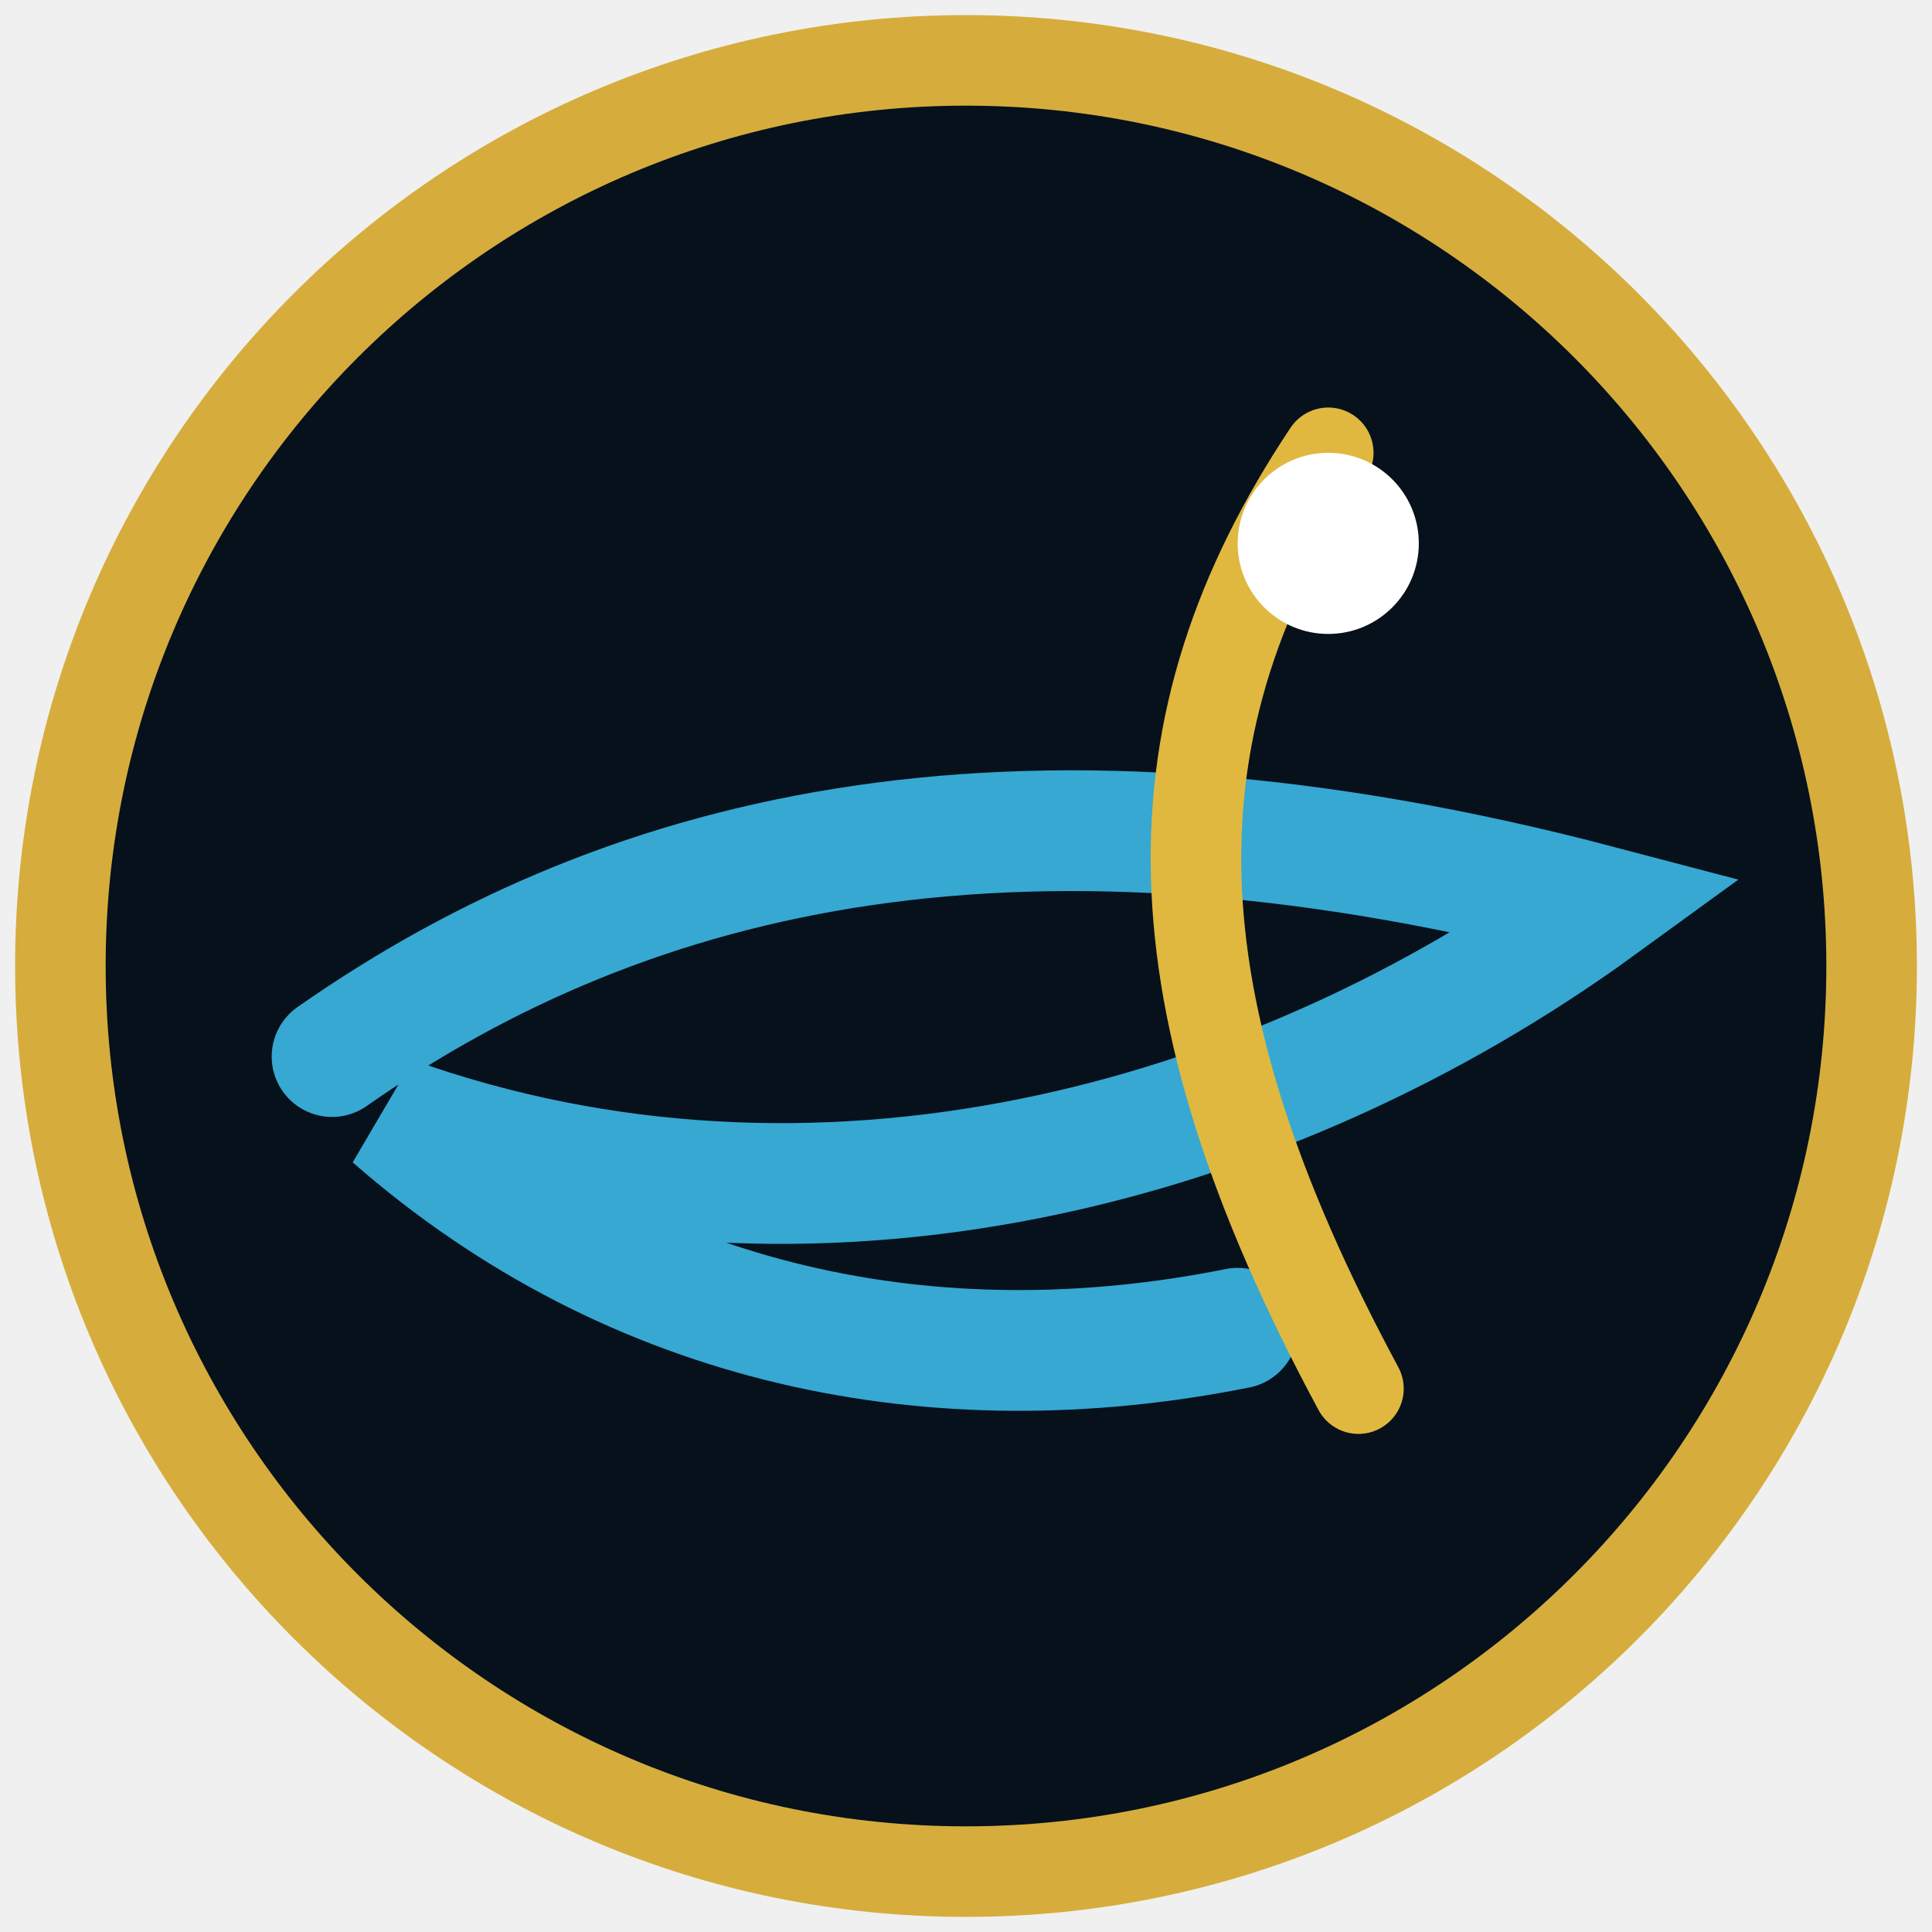
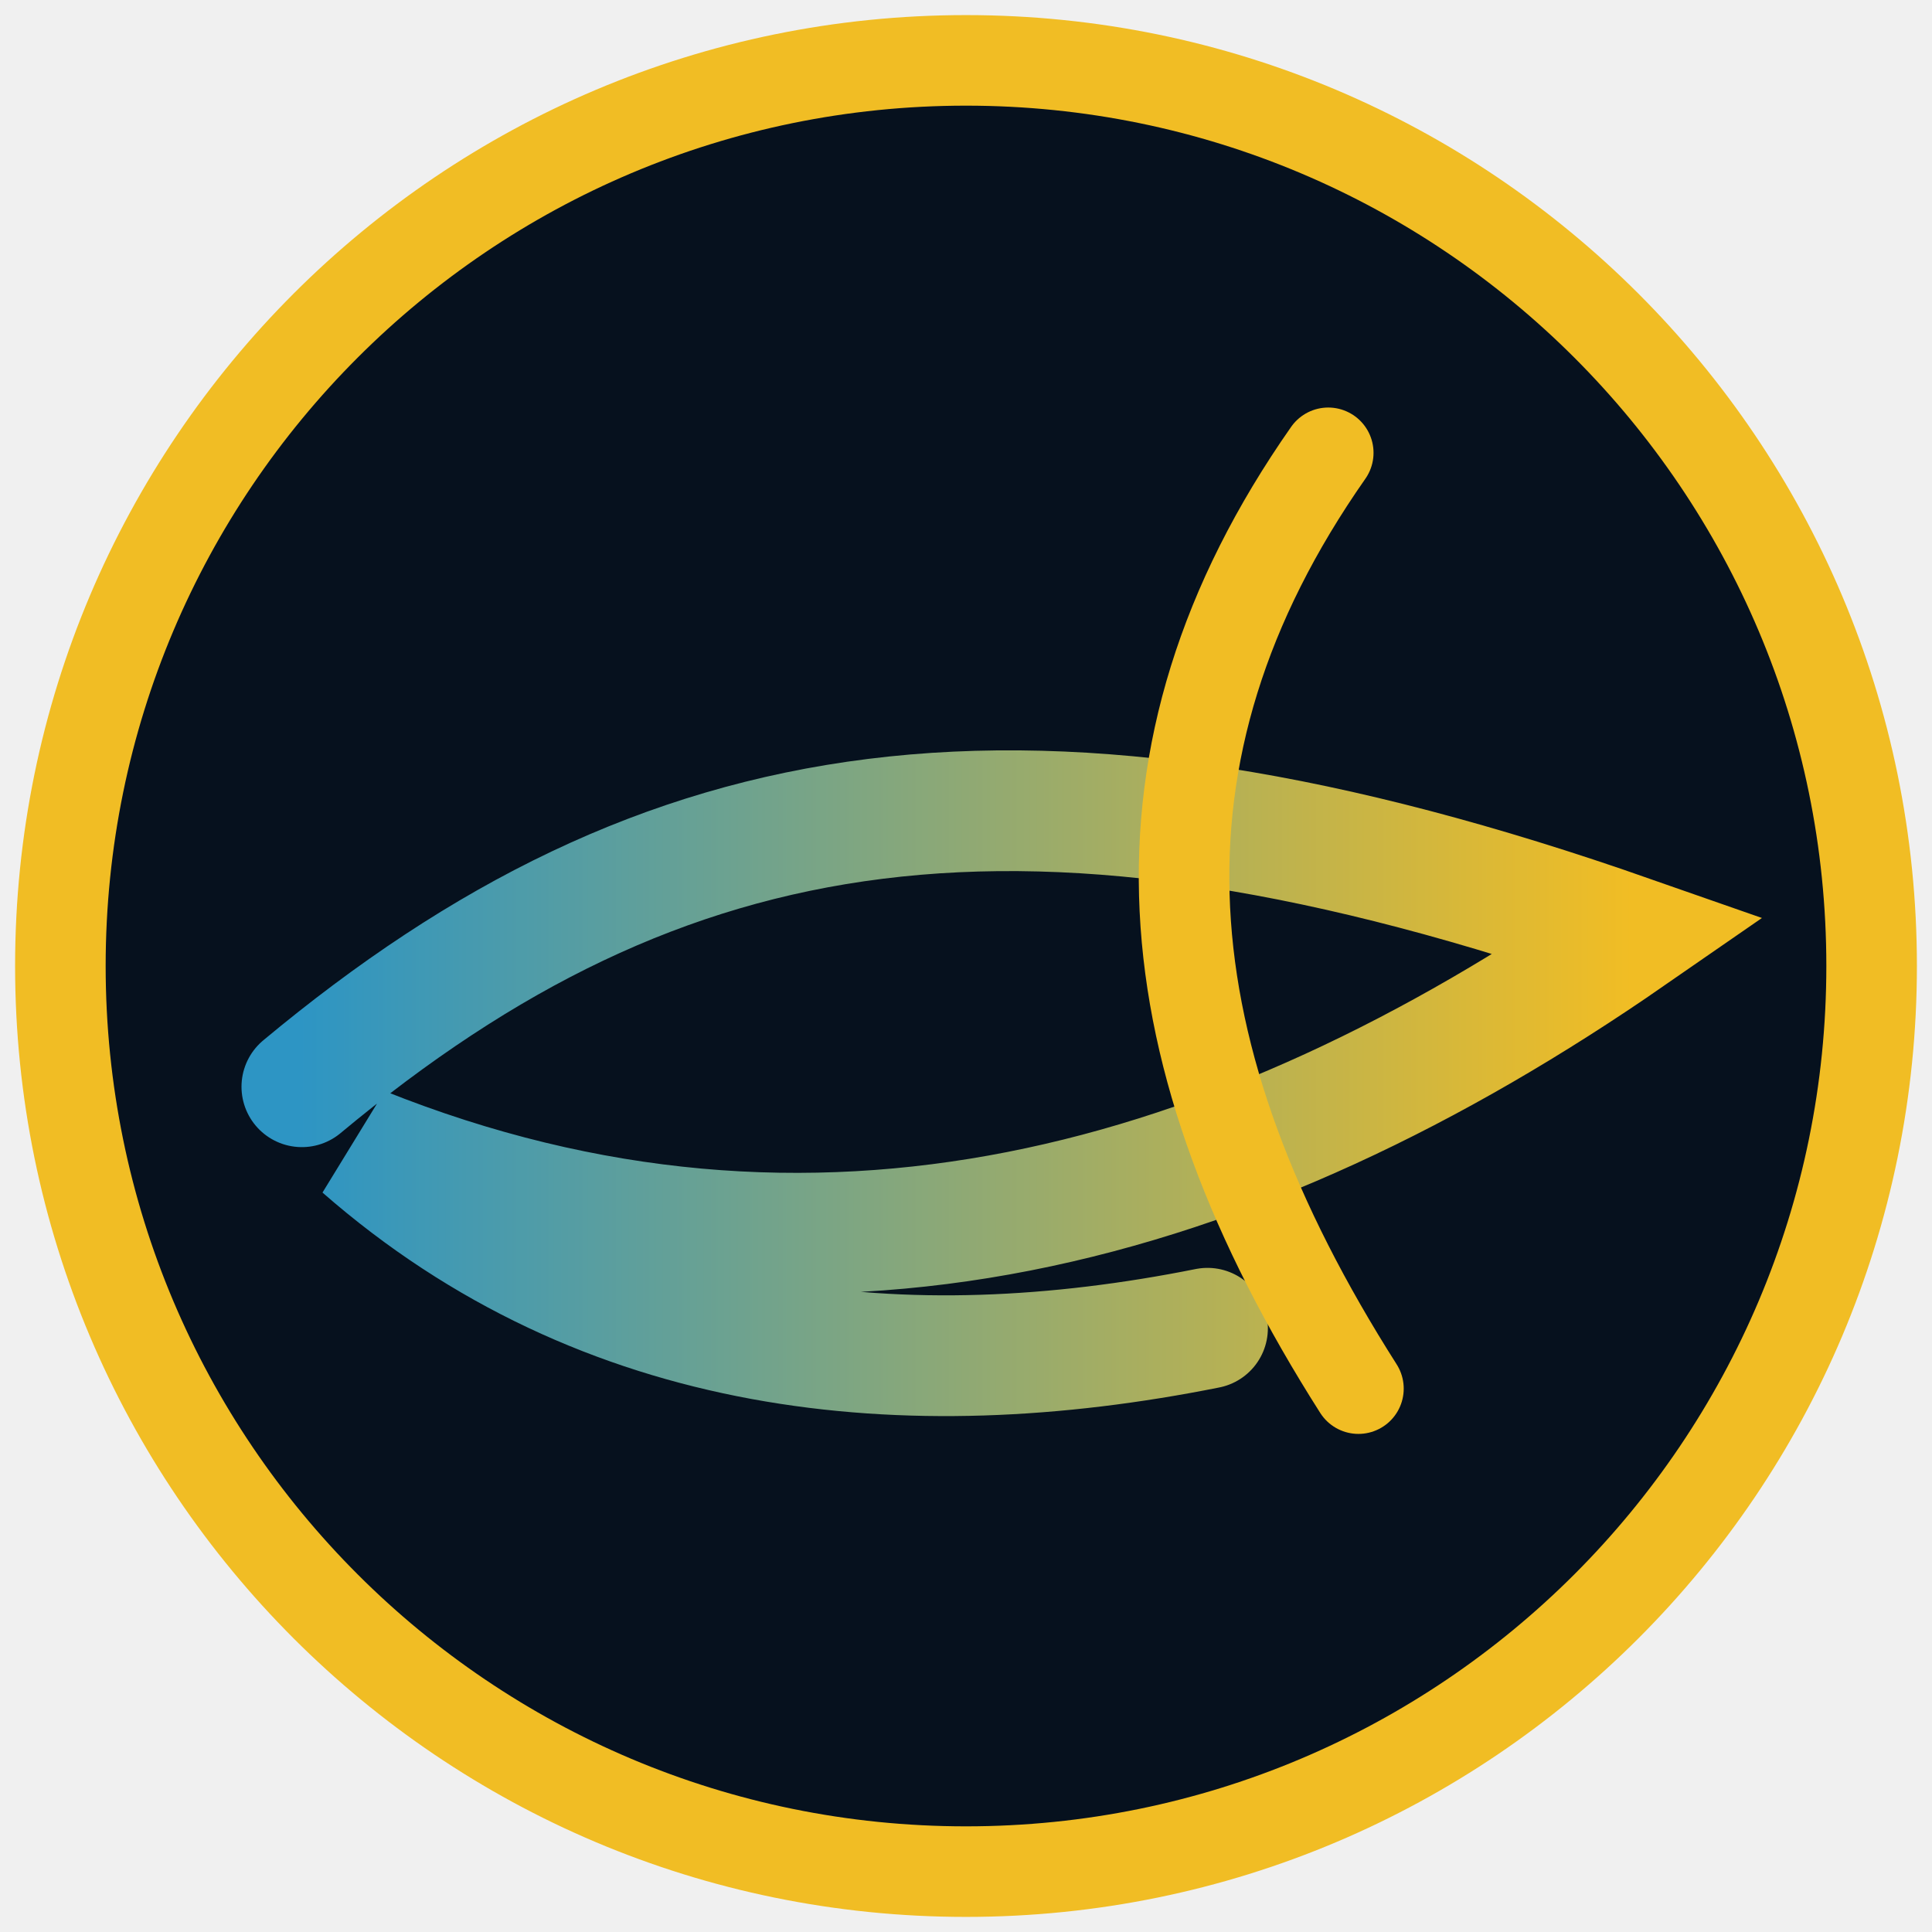
<svg xmlns="http://www.w3.org/2000/svg" viewBox="0 0 64 64">
-   <circle cx="32" cy="32" r="30" fill="#06111c" stroke="#d6ad3c" stroke-width="3" />
-   <path d="M11 35c10-7 23-10 42-5-11 8-26 12-40 7 8 7 18 9 28 7" fill="none" stroke="#36a8d2" stroke-width="4" stroke-linecap="round" />
-   <path d="M44 15c-6 9-6 18 1 31" fill="none" stroke="#e0b83f" stroke-width="3" stroke-linecap="round" />
-   <circle cx="44" cy="18" r="3" fill="#fff" />
+   <defs>
+     <linearGradient id="g">
+       <stop stop-color="#2d95c4" />
+       <stop offset="1" stop-color="#f1bd24" />
+     </linearGradient>
+   </defs>
+   <circle cx="32" cy="32" r="30" fill="#06111e" stroke="#f1bd24" stroke-width="3" />
+   <path d="M10 36c12-10 24-12 44-5-13 9-27 13-42 7 8 7 18 8 28 6" fill="none" stroke="url(#g)" stroke-width="4" stroke-linecap="round" />
+   <path d="M44 15c-7 10-6 20 1 31" fill="none" stroke="#f1bd24" stroke-width="3" stroke-linecap="round" />
</svg>
